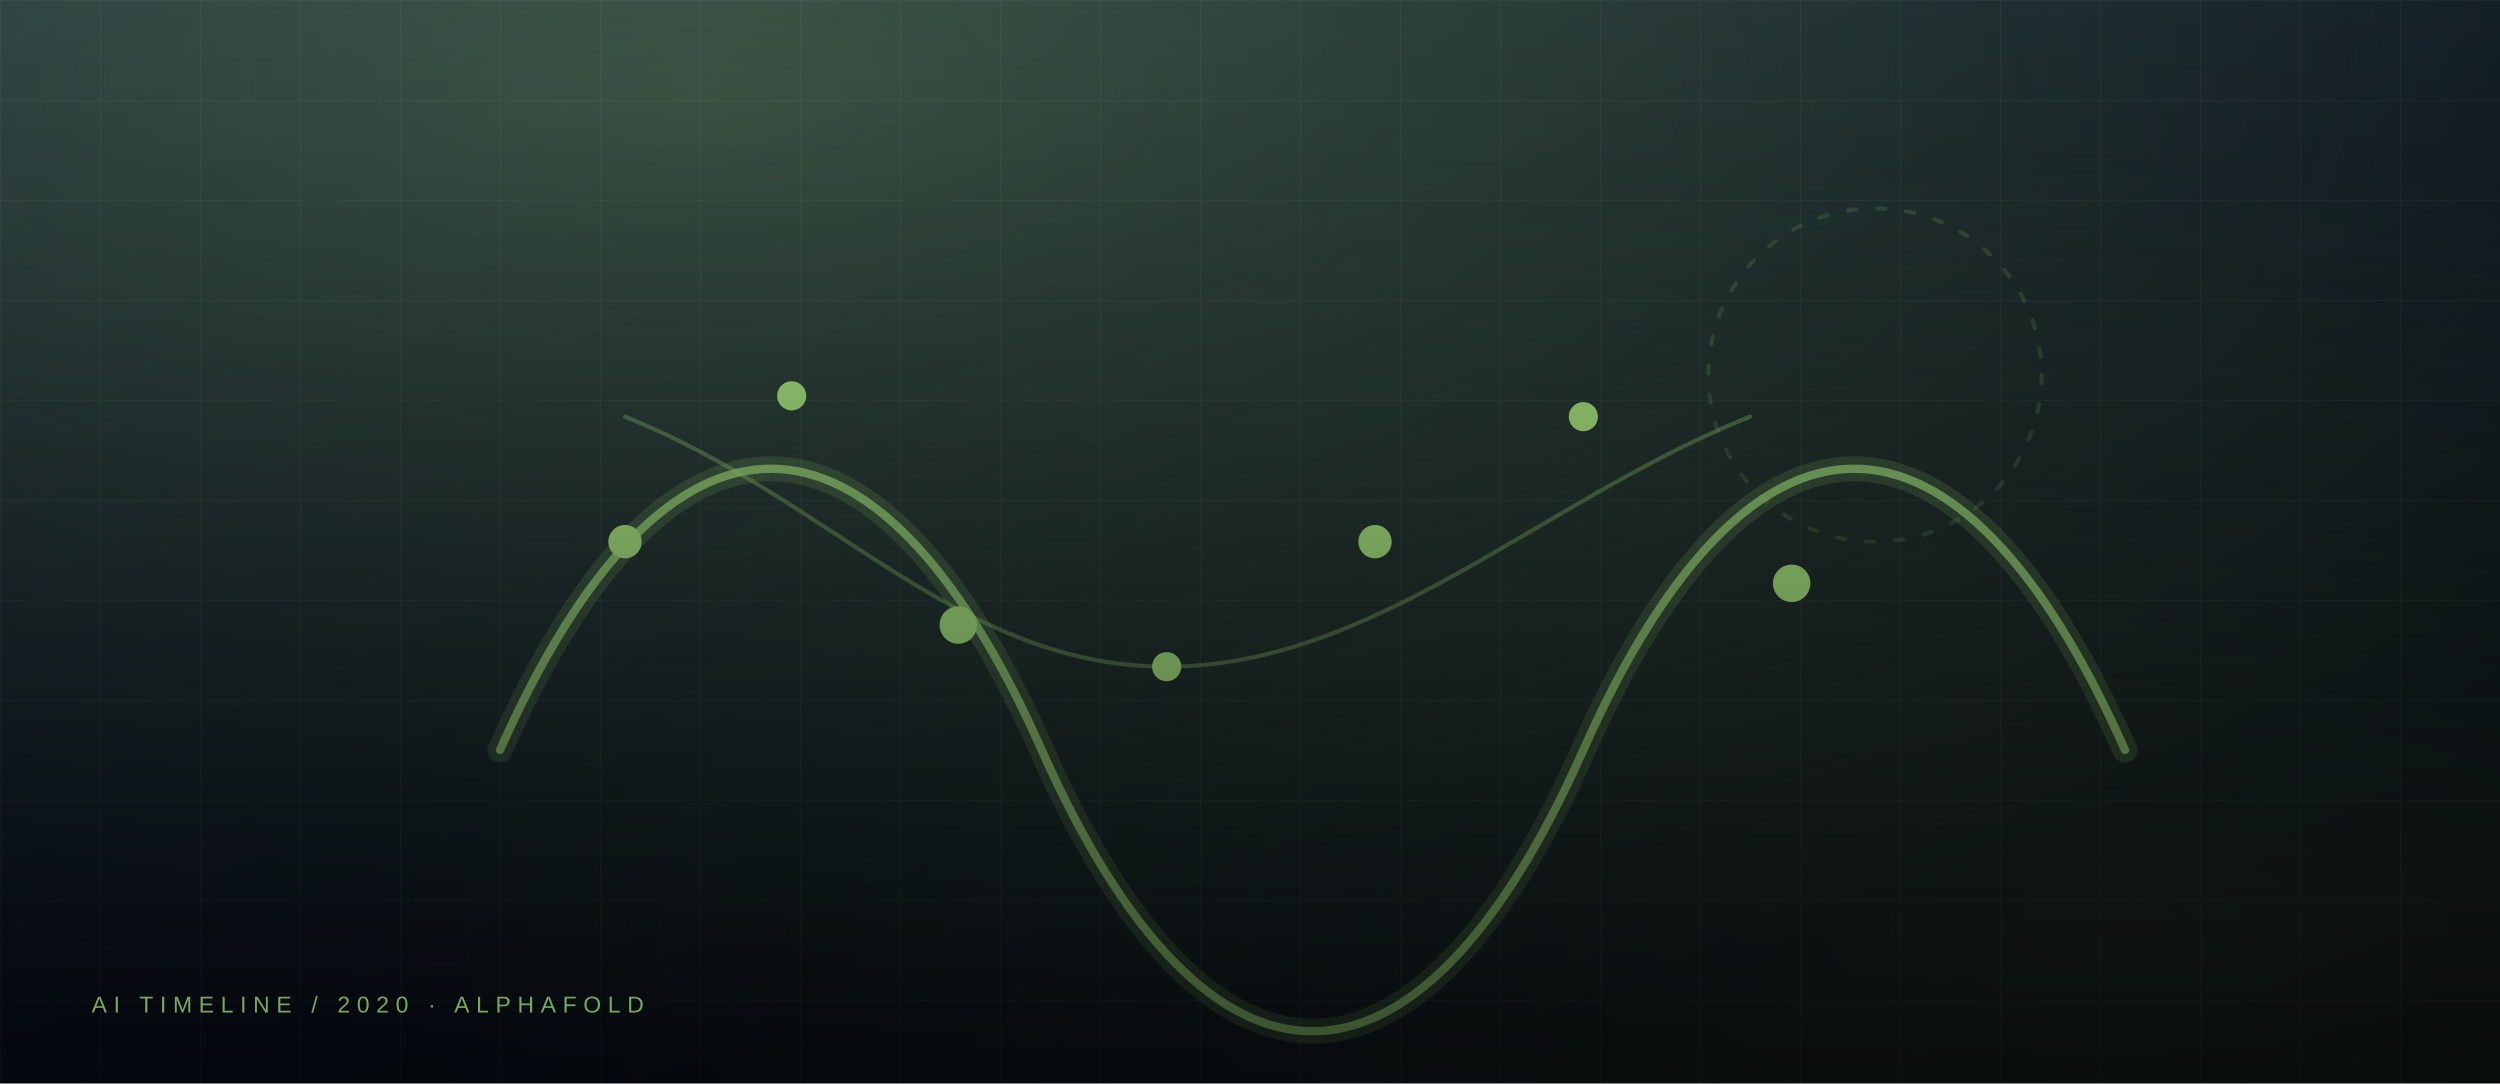
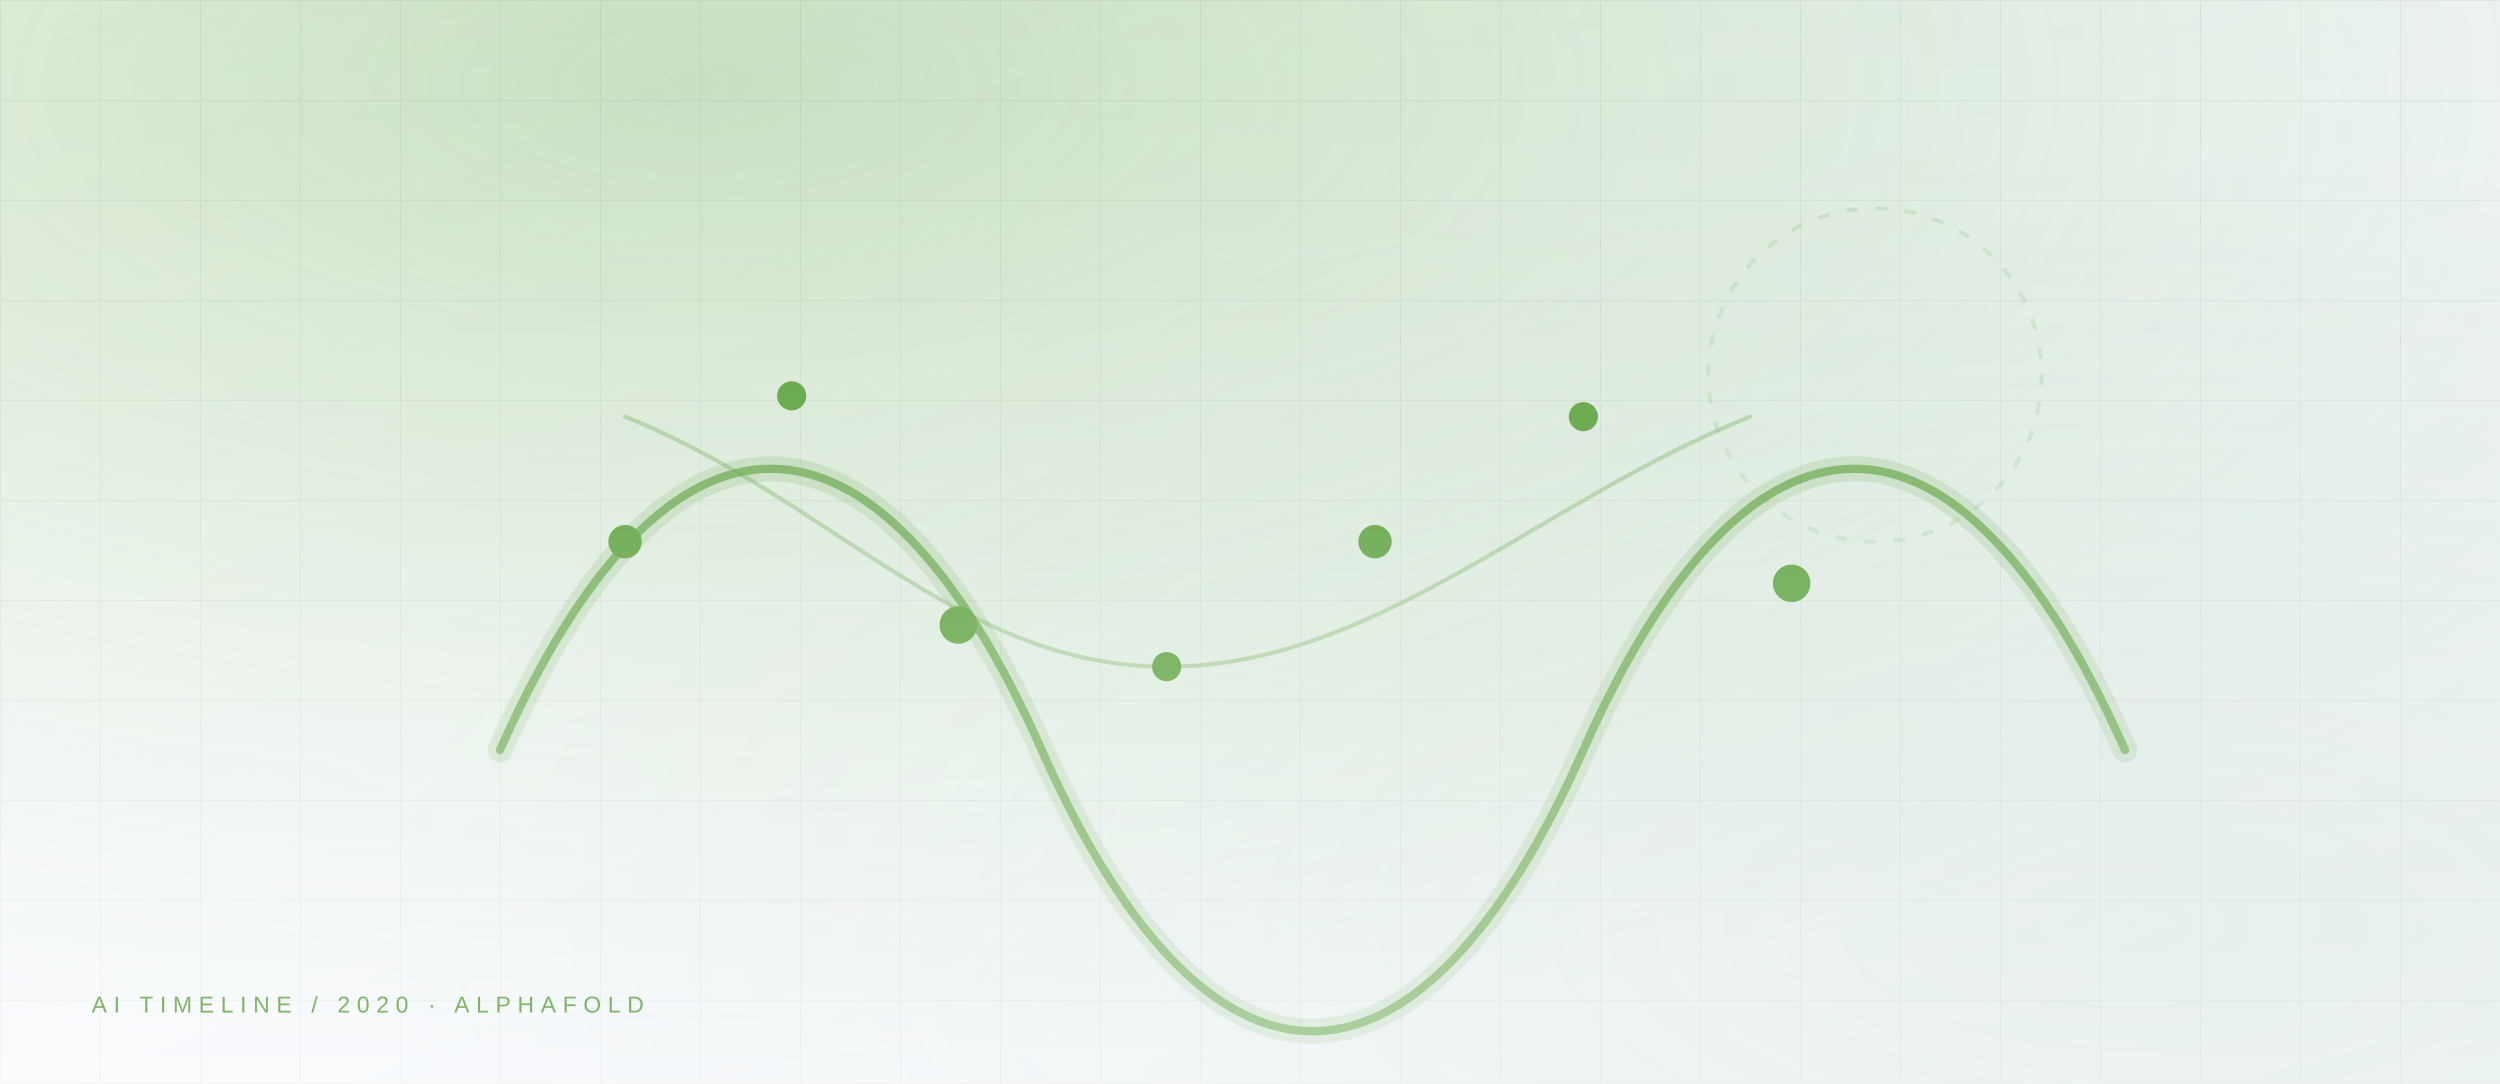
<svg xmlns="http://www.w3.org/2000/svg" width="1200" height="520" viewBox="0 0 1200 520" role="img">
  <defs>
    <linearGradient id="bg" x1="0" y1="0" x2="1" y2="1">
-       <stop offset="0" stop-color="#121d34" />
-       <stop offset=".55" stop-color="#0a1220" />
-       <stop offset="1" stop-color="#070b14" />
+       <stop offset="0" stop-color="#ffffff" />
+       <stop offset=".55" stop-color="#f4f7fc" />
+       <stop offset="1" stop-color="#e8eff8" />
    </linearGradient>
    <radialGradient id="glow" cx=".28" cy=".08" r=".9">
-       <stop offset="0" stop-color="#a6e37f" stop-opacity=".30" />
-       <stop offset="1" stop-color="#a6e37f" stop-opacity="0" />
+       <stop offset="0" stop-color="#4f9a2f" stop-opacity=".30" />
+       <stop offset="1" stop-color="#4f9a2f" stop-opacity="0" />
    </radialGradient>
    <radialGradient id="glow2" cx=".85" cy=".85" r=".7">
-       <stop offset="0" stop-color="#a6e37f" stop-opacity=".12" />
-       <stop offset="1" stop-color="#a6e37f" stop-opacity="0" />
+       <stop offset="0" stop-color="#4f9a2f" stop-opacity=".12" />
+       <stop offset="1" stop-color="#4f9a2f" stop-opacity="0" />
    </radialGradient>
    <pattern id="grid" width="48" height="48" patternUnits="userSpaceOnUse">
-       <path d="M48 0H0V48" fill="none" stroke="#ffffff" stroke-opacity=".05" />
+       <path d="M48 0H0V48" fill="none" stroke="#1f2937" stroke-opacity=".06" />
    </pattern>
    <linearGradient id="fade" x1="0" y1="0" x2="0" y2="1">
-       <stop offset="0" stop-color="#000" stop-opacity="0" />
-       <stop offset="1" stop-color="#000" stop-opacity=".58" />
+       <stop offset="0" stop-color="#ffffff" stop-opacity="0" />
+       <stop offset="1" stop-color="#ffffff" stop-opacity=".45" />
    </linearGradient>
  </defs>
  <rect width="1200" height="520" fill="url(#bg)" />
  <rect width="1200" height="520" fill="url(#glow)" />
  <rect width="1200" height="520" fill="url(#glow2)" />
  <rect width="1200" height="520" fill="url(#grid)" />
  <g fill="none" stroke-linecap="round" stroke-linejoin="round">
-     <path d="M240 360c80-180 180-180 260 0s180 180 260 0 180-180 260 0" stroke="#a6e37f" stroke-opacity=".75" stroke-width="4" />
-     <path d="M240 360c80-180 180-180 260 0s180 180 260 0 180-180 260 0" stroke="#a6e37f" stroke-opacity=".18" stroke-width="12" />
-     <path d="M300 200c100 40 160 120 260 120s180-80 280-120" stroke="#a6e37f" stroke-opacity=".35" stroke-width="2" />
-     <g fill="#a6e37f" stroke="none">
+     <path d="M240 360c80-180 180-180 260 0s180 180 260 0 180-180 260 0" stroke="#4f9a2f" stroke-opacity=".75" stroke-width="4" />
+     <path d="M240 360c80-180 180-180 260 0s180 180 260 0 180-180 260 0" stroke="#4f9a2f" stroke-opacity=".18" stroke-width="12" />
+     <path d="M300 200c100 40 160 120 260 120s180-80 280-120" stroke="#4f9a2f" stroke-opacity=".35" stroke-width="2" />
+     <g fill="#4f9a2f" stroke="none">
      <circle cx="300" cy="260" r="8" />
      <circle cx="380" cy="190" r="7" />
      <circle cx="460" cy="300" r="9" />
      <circle cx="560" cy="320" r="7" />
      <circle cx="660" cy="260" r="8" />
      <circle cx="760" cy="200" r="7" />
      <circle cx="860" cy="280" r="9" />
    </g>
-     <circle cx="900" cy="180" r="80" stroke="#a6e37f" stroke-opacity=".16" stroke-width="2" stroke-dasharray="4 10" />
+     <circle cx="900" cy="180" r="80" stroke="#4f9a2f" stroke-opacity=".16" stroke-width="2" stroke-dasharray="4 10" />
  </g>
  <rect width="1200" height="520" fill="url(#fade)" />
-   <text x="44" y="486" font-family="Segoe UI, Arial, sans-serif" font-size="11" letter-spacing="3.2" fill="#a6e37f" fill-opacity=".72">AI TIMELINE / 2020 · ALPHAFOLD</text>
+   <text x="44" y="486" font-family="Segoe UI, Arial, sans-serif" font-size="11" letter-spacing="3.2" fill="#4f9a2f" fill-opacity=".72">AI TIMELINE / 2020 · ALPHAFOLD</text>
</svg>
